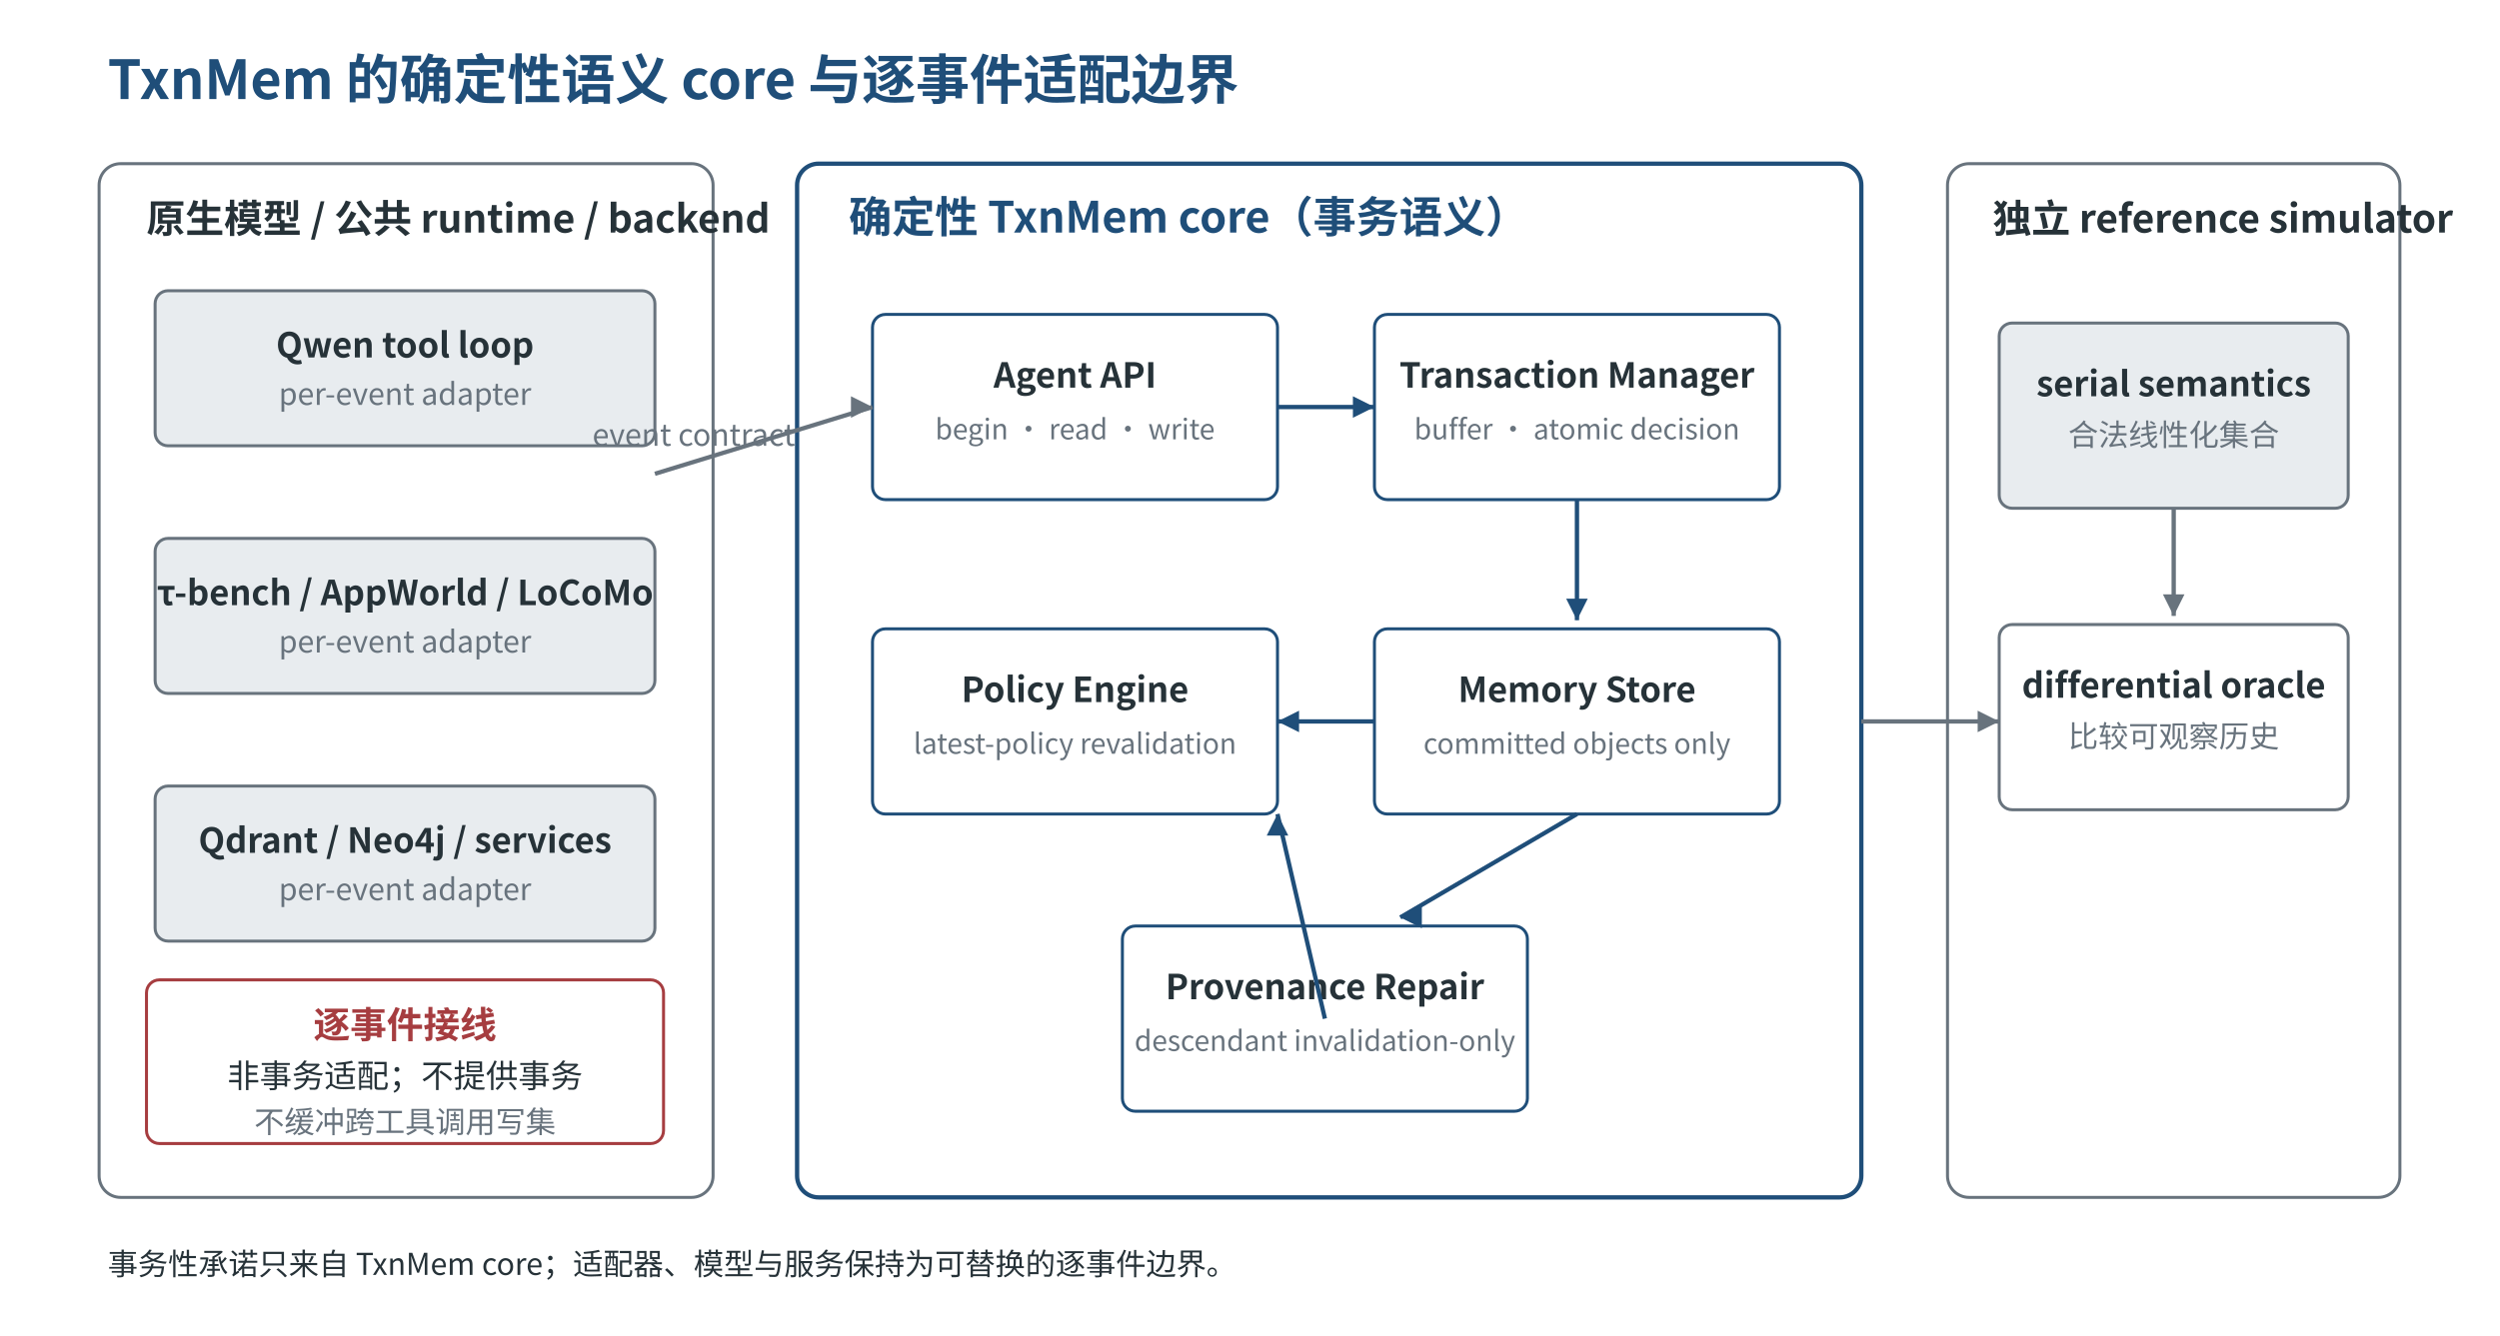
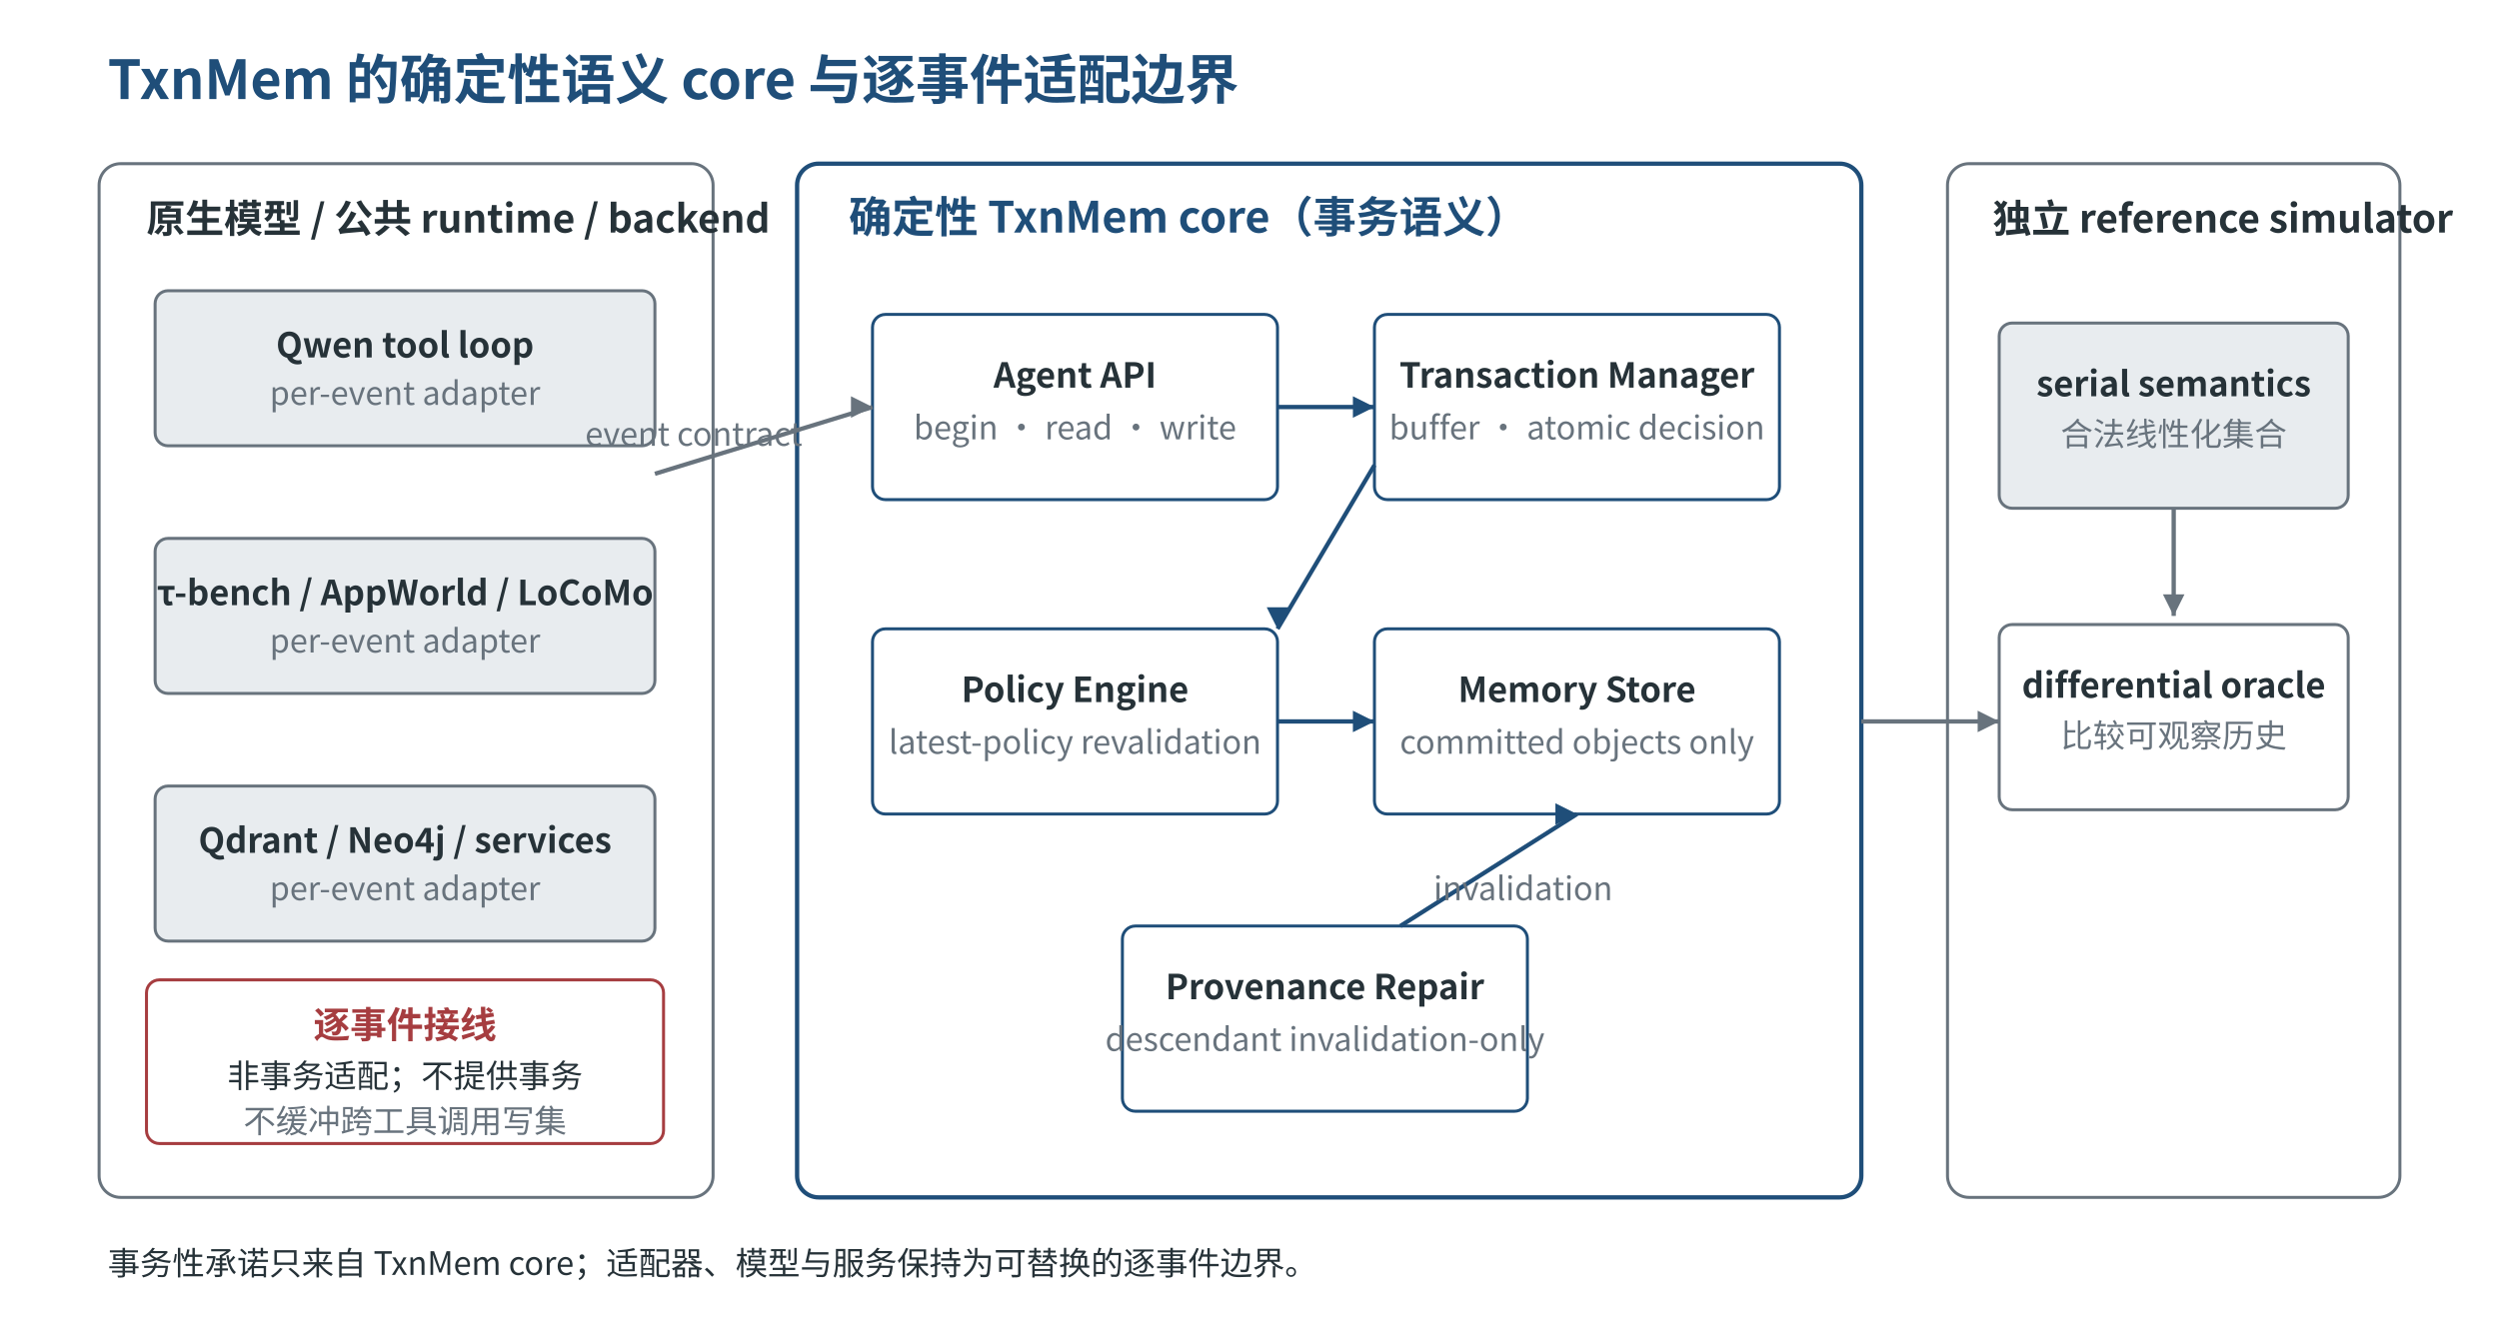
<svg xmlns="http://www.w3.org/2000/svg" width="1160" height="620" viewBox="0 0 1160 620" role="img" aria-labelledby="title desc">
  <style>text { font-family: Arial Unicode MS, Hiragino Sans GB, Noto Sans CJK SC, sans-serif; } .struct { stroke: #68737D; stroke-width: 1.4; fill: none; } .flow { stroke: #1F4E79; stroke-width: 2; fill: none; } .muted { stroke: #68737D; stroke-width: 1.2; fill: none; } .future { stroke: #A63D40; stroke-width: 1.5; stroke-dasharray: 5 4; fill: none; }</style>
  <text x="50" y="46" font-size="25" font-weight="700" fill="#1F4E79">TxnMem 的确定性语义 core 与逐事件适配边界</text>
  <rect x="46.0" y="76.0" width="285.0" height="480.0" rx="10" fill="none" stroke="#68737D" stroke-width="1.4" />
  <text x="68.0" y="108.0" text-anchor="start" font-size="18" font-weight="700" fill="#263238">原生模型 / 公共 runtime / backend</text>
  <rect x="72.0" y="135.0" width="232.0" height="72.0" rx="6" fill="#E8ECEF" stroke="#68737D" stroke-width="1.4" />
  <text x="188.0" y="166.0" text-anchor="middle" font-size="16" font-weight="600" fill="#263238">Qwen tool loop</text>
-   <text x="188.0" y="188.0" text-anchor="middle" font-size="14" font-weight="400" fill="#68737D">per-event adapter</text>
+   <text x="188.0" y="188.0" text-anchor="middle" font-size="15" font-weight="400" fill="#68737D">per-event adapter</text>
  <rect x="72.0" y="250.0" width="232.0" height="72.0" rx="6" fill="#E8ECEF" stroke="#68737D" stroke-width="1.4" />
  <text x="188.0" y="281.0" text-anchor="middle" font-size="16" font-weight="600" fill="#263238">τ-bench / AppWorld / LoCoMo</text>
-   <text x="188.0" y="303.0" text-anchor="middle" font-size="14" font-weight="400" fill="#68737D">per-event adapter</text>
+   <text x="188.0" y="303.0" text-anchor="middle" font-size="15" font-weight="400" fill="#68737D">per-event adapter</text>
  <rect x="72.0" y="365.0" width="232.0" height="72.0" rx="6" fill="#E8ECEF" stroke="#68737D" stroke-width="1.4" />
  <text x="188.0" y="396.0" text-anchor="middle" font-size="16" font-weight="600" fill="#263238">Qdrant / Neo4j / services</text>
-   <text x="188.0" y="418.0" text-anchor="middle" font-size="14" font-weight="400" fill="#68737D">per-event adapter</text>
+   <text x="188.0" y="418.0" text-anchor="middle" font-size="15" font-weight="400" fill="#68737D">per-event adapter</text>
  <rect x="68.0" y="455.0" width="240.0" height="76.0" rx="6" fill="none" stroke="#A63D40" stroke-width="1.4" />
  <text x="188.0" y="482.0" text-anchor="middle" font-size="17" font-weight="700" fill="#A63D40">逐事件接线</text>
  <text x="188.0" y="505.0" text-anchor="middle" font-size="15" font-weight="400" fill="#263238">非事务适配；不提供事务</text>
-   <text x="188.0" y="526.0" text-anchor="middle" font-size="14" font-weight="400" fill="#68737D">不缓冲跨工具调用写集</text>
+   <text x="188.0" y="526.0" text-anchor="middle" font-size="15" font-weight="400" fill="#68737D">不缓冲跨工具调用写集</text>
  <rect x="370.0" y="76.0" width="494.0" height="480.0" rx="10" fill="none" stroke="#1F4E79" stroke-width="2" />
  <text x="394.0" y="108.0" text-anchor="start" font-size="20" font-weight="700" fill="#1F4E79">确定性 TxnMem core（事务语义）</text>
  <rect x="405.0" y="146.0" width="188.0" height="86.0" rx="6" fill="none" stroke="#1F4E79" stroke-width="1.4" />
  <text x="499.0" y="180.0" text-anchor="middle" font-size="16" font-weight="700" fill="#263238">Agent API</text>
-   <text x="499.0" y="204.0" text-anchor="middle" font-size="13" font-weight="400" fill="#68737D">begin · read · write</text>
+   <text x="499.0" y="204.0" text-anchor="middle" font-size="15" font-weight="400" fill="#68737D">begin · read · write</text>
  <rect x="638.0" y="146.0" width="188.0" height="86.0" rx="6" fill="none" stroke="#1F4E79" stroke-width="1.4" />
  <text x="732.0" y="180.0" text-anchor="middle" font-size="16" font-weight="700" fill="#263238">Transaction Manager</text>
-   <text x="732.0" y="204.0" text-anchor="middle" font-size="13" font-weight="400" fill="#68737D">buffer · atomic decision</text>
+   <text x="732.0" y="204.0" text-anchor="middle" font-size="15" font-weight="400" fill="#68737D">buffer · atomic decision</text>
  <rect x="405.0" y="292.0" width="188.0" height="86.0" rx="6" fill="none" stroke="#1F4E79" stroke-width="1.4" />
  <text x="499.0" y="326.0" text-anchor="middle" font-size="16" font-weight="700" fill="#263238">Policy Engine</text>
-   <text x="499.0" y="350.0" text-anchor="middle" font-size="13" font-weight="400" fill="#68737D">latest-policy revalidation</text>
+   <text x="499.0" y="350.0" text-anchor="middle" font-size="15" font-weight="400" fill="#68737D">latest-policy revalidation</text>
  <rect x="638.0" y="292.0" width="188.0" height="86.0" rx="6" fill="none" stroke="#1F4E79" stroke-width="1.4" />
  <text x="732.0" y="326.0" text-anchor="middle" font-size="16" font-weight="700" fill="#263238">Memory Store</text>
-   <text x="732.0" y="350.0" text-anchor="middle" font-size="13" font-weight="400" fill="#68737D">committed objects only</text>
+   <text x="732.0" y="350.0" text-anchor="middle" font-size="15" font-weight="400" fill="#68737D">committed objects only</text>
  <rect x="521.0" y="430.0" width="188.0" height="86.0" rx="6" fill="none" stroke="#1F4E79" stroke-width="1.4" />
  <text x="615.0" y="464.0" text-anchor="middle" font-size="16" font-weight="700" fill="#263238">Provenance Repair</text>
-   <text x="615.0" y="488.0" text-anchor="middle" font-size="13" font-weight="400" fill="#68737D">descendant invalidation-only</text>
+   <text x="615.0" y="488.0" text-anchor="middle" font-size="15" font-weight="400" fill="#68737D">descendant invalidation-only</text>
  <line x1="593.0" y1="189.0" x2="638.0" y2="189.0" stroke="#1F4E79" stroke-width="2" />
  <polygon points="638.0,189.0 628.0,184.0 628.0,194.0" fill="#1F4E79" />
-   <line x1="732.0" y1="232.0" x2="732.0" y2="288.0" stroke="#1F4E79" stroke-width="2" />
-   <polygon points="732.0,288.0 727.0,278.0 737.0,278.0" fill="#1F4E79" />
-   <line x1="638.0" y1="335.0" x2="593.0" y2="335.0" stroke="#1F4E79" stroke-width="2" />
-   <polygon points="593.0,335.0 603.0,330.0 603.0,340.0" fill="#1F4E79" />
-   <line x1="732.0" y1="378.0" x2="650.0" y2="426.0" stroke="#1F4E79" stroke-width="2" />
-   <polygon points="650.0,426.0 660.0,421.0 660.0,431.0" fill="#1F4E79" />
-   <line x1="615.0" y1="473.0" x2="593.0" y2="378.0" stroke="#1F4E79" stroke-width="2" />
-   <polygon points="593.0,378.0 588.0,388.0 598.0,388.0" fill="#1F4E79" />
+   <line x1="638.0" y1="216.0" x2="593.0" y2="292.0" stroke="#1F4E79" stroke-width="2" />
+   <polygon points="593.0,292.0 588.0,282.0 598.0,282.0" fill="#1F4E79" />
+   <line x1="593.0" y1="335.0" x2="638.0" y2="335.0" stroke="#1F4E79" stroke-width="2" />
+   <polygon points="638.0,335.0 628.0,330.0 628.0,340.0" fill="#1F4E79" />
+   <line x1="650.0" y1="430.0" x2="732.0" y2="378.0" stroke="#1F4E79" stroke-width="2" />
+   <polygon points="732.0,378.0 722.0,373.0 722.0,383.0" fill="#1F4E79" />
+   <text x="707.0" y="418.0" text-anchor="middle" font-size="15" font-weight="400" fill="#68737D">invalidation</text>
  <line x1="304.0" y1="220.0" x2="405.0" y2="189.0" stroke="#68737D" stroke-width="2" />
  <polygon points="405.0,189.0 395.0,184.0 395.0,194.0" fill="#68737D" />
-   <text x="322.0" y="207.0" text-anchor="middle" font-size="14" font-weight="400" fill="#68737D">event contract</text>
+   <text x="322.0" y="207.0" text-anchor="middle" font-size="15" font-weight="400" fill="#68737D">event contract</text>
  <rect x="904.0" y="76.0" width="210.0" height="480.0" rx="10" fill="none" stroke="#68737D" stroke-width="1.4" />
  <text x="925.0" y="108.0" text-anchor="start" font-size="18" font-weight="700" fill="#263238">独立 reference simulator</text>
  <rect x="928.0" y="150.0" width="162.0" height="86.0" rx="6" fill="#E8ECEF" stroke="#68737D" stroke-width="1.4" />
  <text x="1009.0" y="184.0" text-anchor="middle" font-size="16" font-weight="600" fill="#263238">serial semantics</text>
-   <text x="1009.0" y="207.0" text-anchor="middle" font-size="14" font-weight="400" fill="#68737D">合法线性化集合</text>
+   <text x="1009.0" y="207.0" text-anchor="middle" font-size="15" font-weight="400" fill="#68737D">合法线性化集合</text>
  <rect x="928.0" y="290.0" width="162.0" height="86.0" rx="6" fill="none" stroke="#68737D" stroke-width="1.4" />
  <text x="1009.0" y="324.0" text-anchor="middle" font-size="16" font-weight="600" fill="#263238">differential oracle</text>
-   <text x="1009.0" y="347.0" text-anchor="middle" font-size="14" font-weight="400" fill="#68737D">比较可观察历史</text>
+   <text x="1009.0" y="347.0" text-anchor="middle" font-size="15" font-weight="400" fill="#68737D">比较可观察历史</text>
  <line x1="864.0" y1="335.0" x2="928.0" y2="335.0" stroke="#68737D" stroke-width="2" />
  <polygon points="928.0,335.0 918.0,330.0 918.0,340.0" fill="#68737D" />
  <line x1="1009.0" y1="236.0" x2="1009.0" y2="286.0" stroke="#68737D" stroke-width="2" />
  <polygon points="1009.0,286.0 1004.0,276.0 1014.0,276.0" fill="#68737D" />
-   <text x="50.0" y="592.0" text-anchor="start" font-size="14" font-weight="400" fill="#263238">事务性承诺只来自 TxnMem core；适配器、模型与服务保持为可替换的逐事件边界。</text>
+   <text x="50.0" y="592.0" text-anchor="start" font-size="15" font-weight="400" fill="#263238">事务性承诺只来自 TxnMem core；适配器、模型与服务保持为可替换的逐事件边界。</text>
</svg>
